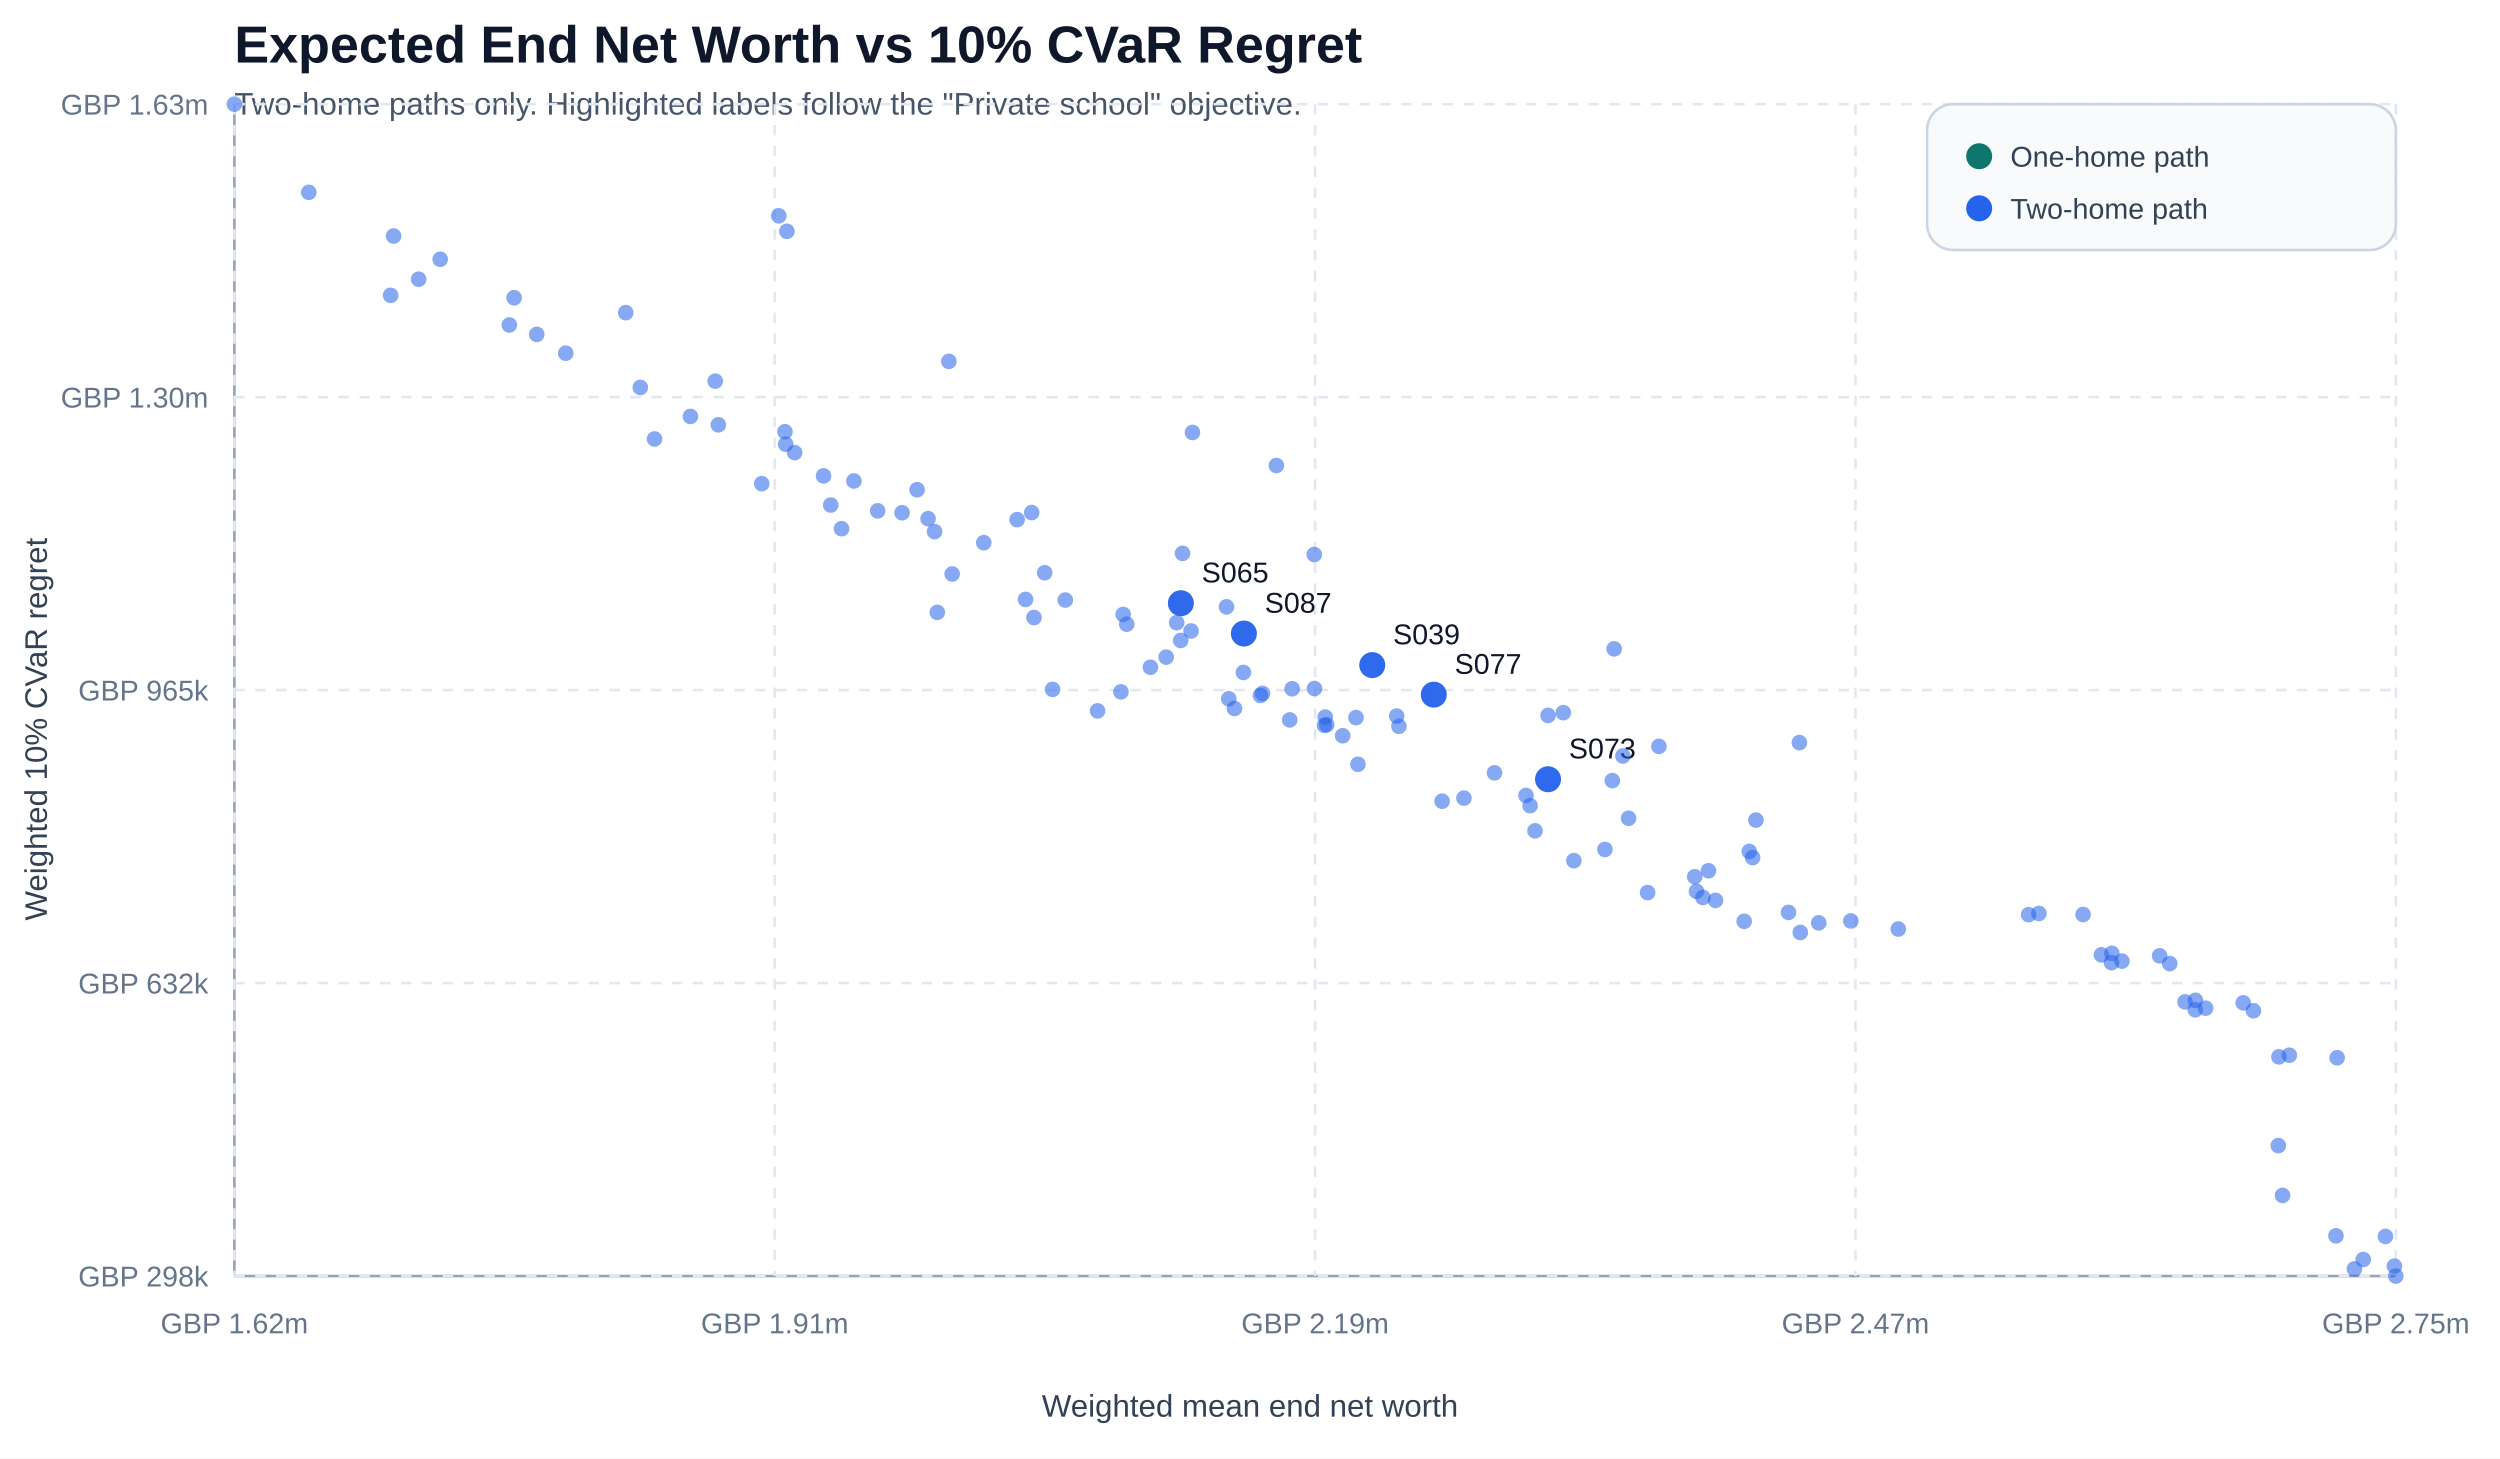
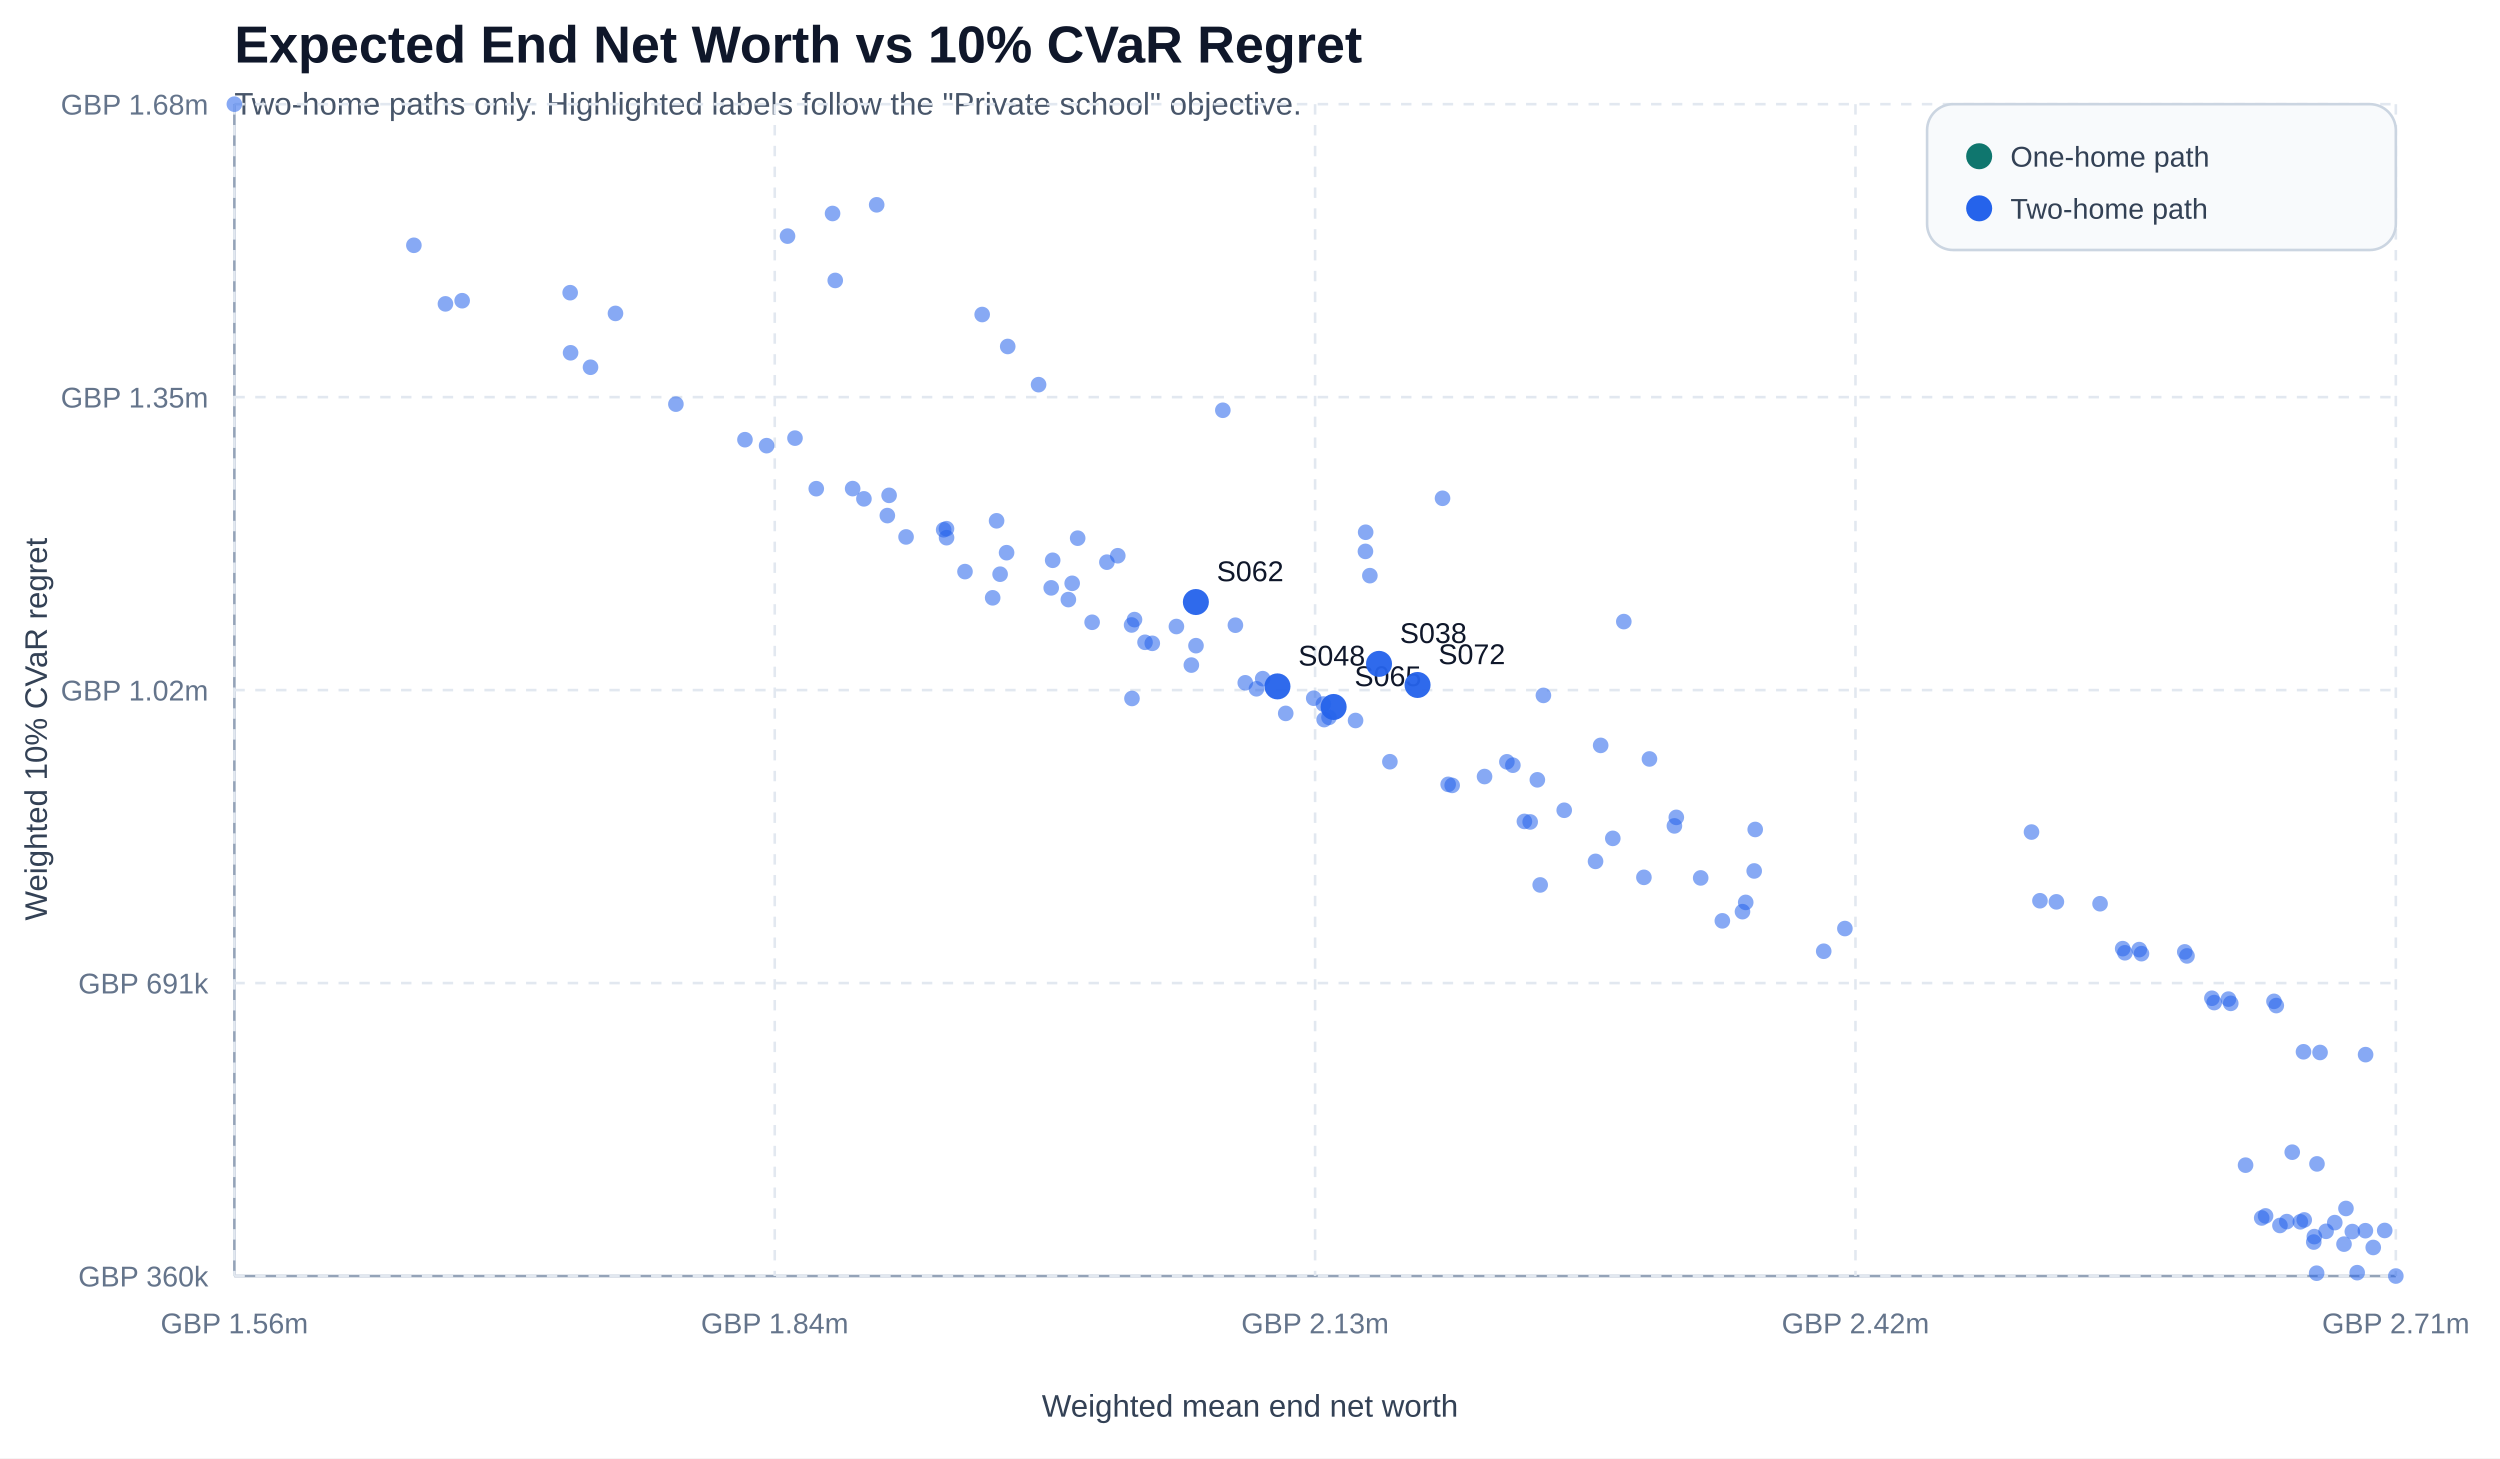
<svg xmlns="http://www.w3.org/2000/svg" width="960" height="560" viewBox="0 0 960 560">
  <rect width="960" height="560" fill="#ffffff" />
  <text x="90" y="24" font-size="20" font-family="Arial, sans-serif" font-weight="700" fill="#0f172a">Expected End Net Worth vs 10% CVaR Regret</text>
  <text x="90" y="44" font-size="12" font-family="Arial, sans-serif" fill="#475569">Two-home paths only. Highlighted labels follow the "Private school" objective.</text>
  <line x1="90" y1="490" x2="920" y2="490" stroke="#94a3b8" />
  <line x1="90" y1="40" x2="90" y2="490" stroke="#94a3b8" />
  <line x1="90" y1="40" x2="90" y2="490" stroke="#e2e8f0" stroke-dasharray="4 4" />
  <line x1="90" y1="490" x2="920" y2="490" stroke="#e2e8f0" stroke-dasharray="4 4" />
-   <text x="90" y="512" text-anchor="middle" font-size="11" font-family="Arial, sans-serif" fill="#64748b">GBP 1.62m</text>
-   <text x="80" y="494" text-anchor="end" font-size="11" font-family="Arial, sans-serif" fill="#64748b">GBP 298k</text>
+   <text x="90" y="512" text-anchor="middle" font-size="11" font-family="Arial, sans-serif" fill="#64748b">GBP 1.56m</text>
+   <text x="80" y="494" text-anchor="end" font-size="11" font-family="Arial, sans-serif" fill="#64748b">GBP 360k</text>
  <line x1="297.5" y1="40" x2="297.5" y2="490" stroke="#e2e8f0" stroke-dasharray="4 4" />
  <line x1="90" y1="377.5" x2="920" y2="377.5" stroke="#e2e8f0" stroke-dasharray="4 4" />
-   <text x="297.5" y="512" text-anchor="middle" font-size="11" font-family="Arial, sans-serif" fill="#64748b">GBP 1.91m</text>
-   <text x="80" y="381.5" text-anchor="end" font-size="11" font-family="Arial, sans-serif" fill="#64748b">GBP 632k</text>
+   <text x="297.5" y="512" text-anchor="middle" font-size="11" font-family="Arial, sans-serif" fill="#64748b">GBP 1.84m</text>
+   <text x="80" y="381.5" text-anchor="end" font-size="11" font-family="Arial, sans-serif" fill="#64748b">GBP 691k</text>
  <line x1="505" y1="40" x2="505" y2="490" stroke="#e2e8f0" stroke-dasharray="4 4" />
  <line x1="90" y1="265" x2="920" y2="265" stroke="#e2e8f0" stroke-dasharray="4 4" />
-   <text x="505" y="512" text-anchor="middle" font-size="11" font-family="Arial, sans-serif" fill="#64748b">GBP 2.19m</text>
-   <text x="80" y="269" text-anchor="end" font-size="11" font-family="Arial, sans-serif" fill="#64748b">GBP 965k</text>
+   <text x="505" y="512" text-anchor="middle" font-size="11" font-family="Arial, sans-serif" fill="#64748b">GBP 2.13m</text>
+   <text x="80" y="269" text-anchor="end" font-size="11" font-family="Arial, sans-serif" fill="#64748b">GBP 1.02m</text>
  <line x1="712.5" y1="40" x2="712.5" y2="490" stroke="#e2e8f0" stroke-dasharray="4 4" />
  <line x1="90" y1="152.5" x2="920" y2="152.5" stroke="#e2e8f0" stroke-dasharray="4 4" />
-   <text x="712.5" y="512" text-anchor="middle" font-size="11" font-family="Arial, sans-serif" fill="#64748b">GBP 2.47m</text>
-   <text x="80" y="156.5" text-anchor="end" font-size="11" font-family="Arial, sans-serif" fill="#64748b">GBP 1.30m</text>
+   <text x="712.5" y="512" text-anchor="middle" font-size="11" font-family="Arial, sans-serif" fill="#64748b">GBP 2.42m</text>
+   <text x="80" y="156.5" text-anchor="end" font-size="11" font-family="Arial, sans-serif" fill="#64748b">GBP 1.35m</text>
  <line x1="920" y1="40" x2="920" y2="490" stroke="#e2e8f0" stroke-dasharray="4 4" />
  <line x1="90" y1="40" x2="920" y2="40" stroke="#e2e8f0" stroke-dasharray="4 4" />
-   <text x="920" y="512" text-anchor="middle" font-size="11" font-family="Arial, sans-serif" fill="#64748b">GBP 2.75m</text>
-   <text x="80" y="44" text-anchor="end" font-size="11" font-family="Arial, sans-serif" fill="#64748b">GBP 1.63m</text>
+   <text x="920" y="512" text-anchor="middle" font-size="11" font-family="Arial, sans-serif" fill="#64748b">GBP 2.71m</text>
+   <text x="80" y="44" text-anchor="end" font-size="11" font-family="Arial, sans-serif" fill="#64748b">GBP 1.68m</text>
  <polyline points="920,490" fill="none" stroke="#0f766e" stroke-width="2.5" />
-   <circle cx="604.365" cy="330.486" r="3" fill="#2563eb" opacity="0.55" />
-   <circle cx="521.448" cy="293.479" r="3" fill="#2563eb" opacity="0.55" />
-   <circle cx="553.772" cy="307.658" r="3" fill="#2563eb" opacity="0.55" />
-   <circle cx="474.043" cy="272.061" r="3" fill="#2563eb" opacity="0.55" />
-   <circle cx="471.839" cy="268.334" r="3" fill="#2563eb" opacity="0.55" />
-   <circle cx="441.756" cy="256.234" r="3" fill="#2563eb" opacity="0.55" />
-   <circle cx="397.058" cy="237.127" r="3" fill="#2563eb" opacity="0.55" />
-   <circle cx="632.675" cy="342.753" r="3" fill="#2563eb" opacity="0.55" />
-   <circle cx="550.579" cy="266.746" r="5" fill="#2563eb" opacity="0.95" />
-   <text x="558.579" y="258.746" font-size="11" font-family="Arial, sans-serif" fill="#0f172a">S077</text>
-   <circle cx="562.148" cy="306.469" r="3" fill="#2563eb" opacity="0.55" />
-   <circle cx="526.948" cy="255.401" r="5" fill="#2563eb" opacity="0.95" />
-   <text x="534.948" y="247.401" font-size="11" font-family="Arial, sans-serif" fill="#0f172a">S039</text>
-   <circle cx="365.635" cy="220.396" r="3" fill="#2563eb" opacity="0.55" />
-   <circle cx="393.81" cy="230.185" r="3" fill="#2563eb" opacity="0.55" />
-   <circle cx="477.469" cy="258.229" r="3" fill="#2563eb" opacity="0.55" />
-   <circle cx="323.146" cy="203.022" r="3" fill="#2563eb" opacity="0.55" />
-   <circle cx="509.466" cy="278.325" r="3" fill="#2563eb" opacity="0.55" />
-   <circle cx="484.006" cy="267.049" r="3" fill="#2563eb" opacity="0.55" />
-   <circle cx="669.764" cy="353.785" r="3" fill="#2563eb" opacity="0.55" />
-   <circle cx="430.434" cy="265.676" r="3" fill="#2563eb" opacity="0.55" />
-   <circle cx="594.448" cy="299.229" r="5" fill="#2563eb" opacity="0.95" />
-   <text x="602.448" y="291.229" font-size="11" font-family="Arial, sans-serif" fill="#0f172a">S073</text>
-   <circle cx="401.15" cy="219.935" r="3" fill="#2563eb" opacity="0.55" />
-   <circle cx="589.446" cy="319.05" r="3" fill="#2563eb" opacity="0.55" />
-   <circle cx="587.555" cy="309.378" r="3" fill="#2563eb" opacity="0.55" />
-   <circle cx="453.391" cy="245.94" r="3" fill="#2563eb" opacity="0.55" />
-   <circle cx="650.77" cy="336.679" r="3" fill="#2563eb" opacity="0.55" />
-   <circle cx="292.507" cy="185.731" r="3" fill="#2563eb" opacity="0.55" />
-   <circle cx="319.003" cy="193.934" r="3" fill="#2563eb" opacity="0.55" />
-   <circle cx="616.291" cy="326.19" r="3" fill="#2563eb" opacity="0.55" />
-   <circle cx="477.656" cy="243.285" r="5" fill="#2563eb" opacity="0.95" />
-   <text x="485.656" y="235.285" font-size="11" font-family="Arial, sans-serif" fill="#0f172a">S087</text>
-   <circle cx="346.4" cy="196.894" r="3" fill="#2563eb" opacity="0.55" />
-   <circle cx="432.659" cy="239.692" r="3" fill="#2563eb" opacity="0.55" />
-   <circle cx="658.76" cy="345.743" r="3" fill="#2563eb" opacity="0.55" />
-   <circle cx="515.586" cy="282.525" r="3" fill="#2563eb" opacity="0.55" />
-   <circle cx="377.769" cy="208.386" r="3" fill="#2563eb" opacity="0.55" />
-   <circle cx="520.701" cy="275.562" r="3" fill="#2563eb" opacity="0.55" />
-   <circle cx="251.336" cy="168.563" r="3" fill="#2563eb" opacity="0.55" />
-   <circle cx="409.07" cy="230.417" r="3" fill="#2563eb" opacity="0.55" />
-   <circle cx="327.913" cy="184.691" r="3" fill="#2563eb" opacity="0.55" />
-   <circle cx="496.198" cy="264.482" r="3" fill="#2563eb" opacity="0.55" />
-   <circle cx="495.258" cy="276.447" r="3" fill="#2563eb" opacity="0.55" />
-   <circle cx="625.37" cy="314.218" r="3" fill="#2563eb" opacity="0.55" />
-   <circle cx="619.132" cy="299.748" r="3" fill="#2563eb" opacity="0.55" />
-   <circle cx="431.303" cy="235.953" r="3" fill="#2563eb" opacity="0.55" />
-   <circle cx="674.277" cy="314.908" r="3" fill="#2563eb" opacity="0.55" />
-   <circle cx="275.844" cy="163.12" r="3" fill="#2563eb" opacity="0.55" />
-   <circle cx="265.124" cy="159.904" r="3" fill="#2563eb" opacity="0.55" />
-   <circle cx="316.237" cy="182.732" r="3" fill="#2563eb" opacity="0.55" />
+   <circle cx="493.717" cy="273.945" r="3" fill="#2563eb" opacity="0.55" />
+   <circle cx="557.631" cy="301.589" r="3" fill="#2563eb" opacity="0.55" />
+   <circle cx="533.716" cy="292.503" r="3" fill="#2563eb" opacity="0.55" />
+   <circle cx="612.689" cy="330.769" r="3" fill="#2563eb" opacity="0.55" />
+   <circle cx="457.478" cy="255.394" r="3" fill="#2563eb" opacity="0.55" />
+   <circle cx="508.472" cy="276.328" r="3" fill="#2563eb" opacity="0.55" />
+   <circle cx="419.376" cy="238.952" r="3" fill="#2563eb" opacity="0.55" />
+   <circle cx="482.479" cy="264.497" r="3" fill="#2563eb" opacity="0.55" />
+   <circle cx="585.369" cy="315.423" r="3" fill="#2563eb" opacity="0.55" />
+   <circle cx="556.097" cy="301.193" r="3" fill="#2563eb" opacity="0.55" />
+   <circle cx="631.26" cy="336.9" r="3" fill="#2563eb" opacity="0.55" />
+   <circle cx="478.181" cy="262.193" r="3" fill="#2563eb" opacity="0.55" />
+   <circle cx="484.873" cy="260.603" r="3" fill="#2563eb" opacity="0.55" />
+   <circle cx="459.26" cy="247.938" r="3" fill="#2563eb" opacity="0.55" />
+   <circle cx="384.042" cy="220.492" r="3" fill="#2563eb" opacity="0.55" />
+   <circle cx="434.678" cy="268.211" r="3" fill="#2563eb" opacity="0.55" />
+   <circle cx="434.533" cy="239.992" r="3" fill="#2563eb" opacity="0.55" />
+   <circle cx="403.663" cy="225.741" r="3" fill="#2563eb" opacity="0.55" />
+   <circle cx="411.717" cy="223.992" r="3" fill="#2563eb" opacity="0.55" />
+   <circle cx="512.112" cy="271.475" r="5" fill="#2563eb" opacity="0.95" />
+   <text x="520.112" y="263.475" font-size="11" font-family="Arial, sans-serif" fill="#0f172a">S065</text>
+   <circle cx="544.341" cy="263.031" r="5" fill="#2563eb" opacity="0.95" />
+   <text x="552.341" y="255.031" font-size="11" font-family="Arial, sans-serif" fill="#0f172a">S072</text>
+   <circle cx="674.003" cy="318.517" r="3" fill="#2563eb" opacity="0.55" />
+   <circle cx="669.115" cy="350.075" r="3" fill="#2563eb" opacity="0.55" />
+   <circle cx="410.253" cy="230.236" r="3" fill="#2563eb" opacity="0.55" />
+   <circle cx="529.544" cy="254.924" r="5" fill="#2563eb" opacity="0.95" />
+   <text x="537.544" y="246.924" font-size="11" font-family="Arial, sans-serif" fill="#0f172a">S038</text>
+   <circle cx="670.354" cy="346.525" r="3" fill="#2563eb" opacity="0.55" />
+   <circle cx="435.649" cy="237.925" r="3" fill="#2563eb" opacity="0.55" />
+   <circle cx="347.928" cy="206.179" r="3" fill="#2563eb" opacity="0.55" />
+   <circle cx="590.342" cy="299.453" r="3" fill="#2563eb" opacity="0.55" />
+   <circle cx="386.528" cy="212.234" r="3" fill="#2563eb" opacity="0.55" />
+   <circle cx="362.366" cy="203.434" r="3" fill="#2563eb" opacity="0.55" />
+   <circle cx="673.612" cy="334.446" r="3" fill="#2563eb" opacity="0.55" />
+   <circle cx="600.66" cy="311.142" r="3" fill="#2563eb" opacity="0.55" />
+   <circle cx="510.33" cy="275.467" r="3" fill="#2563eb" opacity="0.55" />
+   <circle cx="490.544" cy="263.578" r="5" fill="#2563eb" opacity="0.95" />
+   <text x="498.544" y="255.578" font-size="11" font-family="Arial, sans-serif" fill="#0f172a">S048</text>
  <circle cx="920" cy="490" r="3" fill="#2563eb" opacity="0.55" />
-   <circle cx="919.461" cy="486.204" r="3" fill="#2563eb" opacity="0.55" />
-   <circle cx="508.888" cy="275.334" r="3" fill="#2563eb" opacity="0.55" />
-   <circle cx="904.085" cy="487.254" r="3" fill="#2563eb" opacity="0.55" />
-   <circle cx="907.475" cy="483.654" r="3" fill="#2563eb" opacity="0.55" />
-   <circle cx="600.315" cy="273.662" r="3" fill="#2563eb" opacity="0.55" />
-   <circle cx="504.77" cy="264.394" r="3" fill="#2563eb" opacity="0.55" />
-   <circle cx="916.009" cy="474.79" r="3" fill="#2563eb" opacity="0.55" />
-   <circle cx="673.016" cy="329.31" r="3" fill="#2563eb" opacity="0.55" />
-   <circle cx="897.007" cy="474.557" r="3" fill="#2563eb" opacity="0.55" />
-   <circle cx="653.919" cy="344.624" r="3" fill="#2563eb" opacity="0.55" />
-   <circle cx="691.316" cy="358.066" r="3" fill="#2563eb" opacity="0.55" />
-   <circle cx="421.467" cy="272.98" r="3" fill="#2563eb" opacity="0.55" />
-   <circle cx="594.449" cy="274.738" r="3" fill="#2563eb" opacity="0.55" />
-   <circle cx="358.874" cy="204.127" r="3" fill="#2563eb" opacity="0.55" />
-   <circle cx="651.433" cy="342.252" r="3" fill="#2563eb" opacity="0.55" />
-   <circle cx="305.146" cy="173.811" r="3" fill="#2563eb" opacity="0.55" />
-   <circle cx="876.492" cy="459.04" r="3" fill="#2563eb" opacity="0.55" />
-   <circle cx="537.186" cy="278.897" r="3" fill="#2563eb" opacity="0.55" />
-   <circle cx="637.011" cy="286.599" r="3" fill="#2563eb" opacity="0.55" />
-   <circle cx="457.377" cy="242.304" r="3" fill="#2563eb" opacity="0.55" />
-   <circle cx="453.452" cy="231.638" r="5" fill="#2563eb" opacity="0.95" />
-   <text x="461.452" y="223.638" font-size="11" font-family="Arial, sans-serif" fill="#0f172a">S065</text>
-   <circle cx="470.982" cy="233.026" r="3" fill="#2563eb" opacity="0.55" />
-   <circle cx="874.873" cy="439.908" r="3" fill="#2563eb" opacity="0.55" />
-   <circle cx="359.923" cy="235.143" r="3" fill="#2563eb" opacity="0.55" />
-   <circle cx="356.386" cy="199.168" r="3" fill="#2563eb" opacity="0.55" />
-   <circle cx="656.057" cy="334.369" r="3" fill="#2563eb" opacity="0.55" />
-   <circle cx="686.791" cy="350.366" r="3" fill="#2563eb" opacity="0.55" />
-   <circle cx="337.025" cy="196.165" r="3" fill="#2563eb" opacity="0.55" />
-   <circle cx="573.89" cy="296.77" r="3" fill="#2563eb" opacity="0.55" />
-   <circle cx="897.461" cy="406.176" r="3" fill="#2563eb" opacity="0.55" />
-   <circle cx="698.405" cy="354.377" r="3" fill="#2563eb" opacity="0.55" />
-   <circle cx="879.098" cy="405.199" r="3" fill="#2563eb" opacity="0.55" />
-   <circle cx="875.098" cy="405.823" r="3" fill="#2563eb" opacity="0.55" />
-   <circle cx="865.321" cy="388.115" r="3" fill="#2563eb" opacity="0.55" />
-   <circle cx="206.113" cy="128.41" r="3" fill="#2563eb" opacity="0.55" />
-   <circle cx="710.722" cy="353.643" r="3" fill="#2563eb" opacity="0.55" />
-   <circle cx="861.403" cy="385.096" r="3" fill="#2563eb" opacity="0.55" />
-   <circle cx="846.958" cy="387.146" r="3" fill="#2563eb" opacity="0.55" />
-   <circle cx="842.958" cy="387.756" r="3" fill="#2563eb" opacity="0.55" />
-   <circle cx="623.19" cy="290.295" r="3" fill="#2563eb" opacity="0.55" />
-   <circle cx="195.577" cy="124.79" r="3" fill="#2563eb" opacity="0.55" />
-   <circle cx="843.04" cy="384.132" r="3" fill="#2563eb" opacity="0.55" />
-   <circle cx="839.041" cy="384.734" r="3" fill="#2563eb" opacity="0.55" />
-   <circle cx="504.675" cy="212.942" r="3" fill="#2563eb" opacity="0.55" />
-   <circle cx="728.941" cy="356.744" r="3" fill="#2563eb" opacity="0.55" />
-   <circle cx="245.878" cy="148.771" r="3" fill="#2563eb" opacity="0.55" />
-   <circle cx="671.723" cy="326.951" r="3" fill="#2563eb" opacity="0.55" />
-   <circle cx="833.182" cy="370.02" r="3" fill="#2563eb" opacity="0.55" />
-   <circle cx="829.302" cy="367.037" r="3" fill="#2563eb" opacity="0.55" />
-   <circle cx="814.819" cy="369.06" r="3" fill="#2563eb" opacity="0.55" />
-   <circle cx="810.819" cy="369.645" r="3" fill="#2563eb" opacity="0.55" />
-   <circle cx="810.946" cy="366.087" r="3" fill="#2563eb" opacity="0.55" />
-   <circle cx="806.947" cy="366.659" r="3" fill="#2563eb" opacity="0.55" />
-   <circle cx="447.814" cy="252.333" r="3" fill="#2563eb" opacity="0.55" />
-   <circle cx="396.161" cy="196.822" r="3" fill="#2563eb" opacity="0.55" />
-   <circle cx="585.979" cy="305.444" r="3" fill="#2563eb" opacity="0.55" />
-   <circle cx="799.91" cy="351.174" r="3" fill="#2563eb" opacity="0.55" />
-   <circle cx="782.938" cy="350.767" r="3" fill="#2563eb" opacity="0.55" />
-   <circle cx="778.981" cy="351.226" r="3" fill="#2563eb" opacity="0.55" />
-   <circle cx="404.186" cy="264.721" r="3" fill="#2563eb" opacity="0.55" />
-   <circle cx="454.087" cy="212.49" r="3" fill="#2563eb" opacity="0.55" />
-   <circle cx="508.59" cy="278.533" r="3" fill="#2563eb" opacity="0.55" />
-   <circle cx="690.962" cy="285.172" r="3" fill="#2563eb" opacity="0.55" />
-   <circle cx="364.355" cy="138.77" r="3" fill="#2563eb" opacity="0.55" />
-   <circle cx="149.999" cy="113.413" r="3" fill="#2563eb" opacity="0.55" />
-   <circle cx="160.76" cy="107.219" r="3" fill="#2563eb" opacity="0.55" />
-   <circle cx="274.647" cy="146.357" r="3" fill="#2563eb" opacity="0.55" />
-   <circle cx="619.824" cy="249.163" r="3" fill="#2563eb" opacity="0.55" />
-   <circle cx="536.327" cy="274.966" r="3" fill="#2563eb" opacity="0.55" />
-   <circle cx="217.243" cy="135.632" r="3" fill="#2563eb" opacity="0.55" />
-   <circle cx="484.812" cy="266.271" r="3" fill="#2563eb" opacity="0.55" />
-   <circle cx="451.85" cy="239.107" r="3" fill="#2563eb" opacity="0.55" />
-   <circle cx="197.426" cy="114.334" r="3" fill="#2563eb" opacity="0.55" />
-   <circle cx="490.134" cy="178.758" r="3" fill="#2563eb" opacity="0.55" />
-   <circle cx="390.568" cy="199.534" r="3" fill="#2563eb" opacity="0.55" />
-   <circle cx="457.907" cy="166.064" r="3" fill="#2563eb" opacity="0.55" />
-   <circle cx="352.168" cy="188.063" r="3" fill="#2563eb" opacity="0.55" />
-   <circle cx="301.695" cy="170.574" r="3" fill="#2563eb" opacity="0.55" />
-   <circle cx="301.428" cy="165.777" r="3" fill="#2563eb" opacity="0.55" />
-   <circle cx="240.284" cy="120.055" r="3" fill="#2563eb" opacity="0.55" />
-   <circle cx="302.169" cy="88.822" r="3" fill="#2563eb" opacity="0.55" />
-   <circle cx="299.055" cy="82.87" r="3" fill="#2563eb" opacity="0.55" />
-   <circle cx="169.039" cy="99.564" r="3" fill="#2563eb" opacity="0.55" />
-   <circle cx="151.144" cy="90.644" r="3" fill="#2563eb" opacity="0.55" />
-   <circle cx="118.578" cy="73.865" r="3" fill="#2563eb" opacity="0.55" />
+   <circle cx="643.702" cy="313.869" r="3" fill="#2563eb" opacity="0.55" />
+   <circle cx="619.316" cy="321.934" r="3" fill="#2563eb" opacity="0.55" />
+   <circle cx="633.39" cy="291.439" r="3" fill="#2563eb" opacity="0.55" />
+   <circle cx="905.157" cy="488.707" r="3" fill="#2563eb" opacity="0.55" />
+   <circle cx="889.585" cy="488.911" r="3" fill="#2563eb" opacity="0.55" />
+   <circle cx="911.323" cy="479.029" r="3" fill="#2563eb" opacity="0.55" />
+   <circle cx="592.669" cy="267.031" r="3" fill="#2563eb" opacity="0.55" />
+   <circle cx="915.726" cy="472.498" r="3" fill="#2563eb" opacity="0.55" />
+   <circle cx="900.102" cy="477.745" r="3" fill="#2563eb" opacity="0.55" />
+   <circle cx="653.063" cy="337.12" r="3" fill="#2563eb" opacity="0.55" />
+   <circle cx="908.31" cy="472.588" r="3" fill="#2563eb" opacity="0.55" />
+   <circle cx="341.414" cy="190.217" r="3" fill="#2563eb" opacity="0.55" />
+   <circle cx="903.296" cy="472.923" r="3" fill="#2563eb" opacity="0.55" />
+   <circle cx="888.483" cy="476.95" r="3" fill="#2563eb" opacity="0.55" />
+   <circle cx="888.708" cy="474.862" r="3" fill="#2563eb" opacity="0.55" />
+   <circle cx="893.218" cy="472.823" r="3" fill="#2563eb" opacity="0.55" />
+   <circle cx="896.552" cy="469.487" r="3" fill="#2563eb" opacity="0.55" />
+   <circle cx="661.381" cy="353.604" r="3" fill="#2563eb" opacity="0.55" />
+   <circle cx="900.847" cy="464.052" r="3" fill="#2563eb" opacity="0.55" />
+   <circle cx="883.337" cy="469.174" r="3" fill="#2563eb" opacity="0.55" />
+   <circle cx="884.823" cy="468.455" r="3" fill="#2563eb" opacity="0.55" />
+   <circle cx="875.502" cy="470.578" r="3" fill="#2563eb" opacity="0.55" />
+   <circle cx="878.121" cy="469.099" r="3" fill="#2563eb" opacity="0.55" />
+   <circle cx="868.495" cy="467.7" r="3" fill="#2563eb" opacity="0.55" />
+   <circle cx="869.981" cy="466.911" r="3" fill="#2563eb" opacity="0.55" />
+   <circle cx="520.535" cy="276.67" r="3" fill="#2563eb" opacity="0.55" />
+   <circle cx="363.472" cy="206.47" r="3" fill="#2563eb" opacity="0.55" />
+   <circle cx="889.721" cy="446.936" r="3" fill="#2563eb" opacity="0.55" />
+   <circle cx="327.414" cy="187.624" r="3" fill="#2563eb" opacity="0.55" />
+   <circle cx="880.215" cy="442.439" r="3" fill="#2563eb" opacity="0.55" />
+   <circle cx="862.295" cy="447.421" r="3" fill="#2563eb" opacity="0.55" />
+   <circle cx="331.747" cy="191.557" r="3" fill="#2563eb" opacity="0.55" />
+   <circle cx="708.436" cy="356.563" r="3" fill="#2563eb" opacity="0.55" />
+   <circle cx="313.443" cy="187.657" r="3" fill="#2563eb" opacity="0.55" />
+   <circle cx="700.307" cy="365.276" r="3" fill="#2563eb" opacity="0.55" />
+   <circle cx="363.457" cy="203.016" r="3" fill="#2563eb" opacity="0.55" />
+   <circle cx="504.47" cy="268.114" r="3" fill="#2563eb" opacity="0.55" />
+   <circle cx="294.376" cy="171.132" r="3" fill="#2563eb" opacity="0.55" />
+   <circle cx="340.739" cy="197.985" r="3" fill="#2563eb" opacity="0.55" />
+   <circle cx="908.385" cy="404.979" r="3" fill="#2563eb" opacity="0.55" />
+   <circle cx="580.941" cy="293.838" r="3" fill="#2563eb" opacity="0.55" />
+   <circle cx="286.063" cy="168.843" r="3" fill="#2563eb" opacity="0.55" />
+   <circle cx="890.901" cy="404.152" r="3" fill="#2563eb" opacity="0.55" />
+   <circle cx="884.542" cy="403.883" r="3" fill="#2563eb" opacity="0.55" />
+   <circle cx="474.395" cy="240.079" r="3" fill="#2563eb" opacity="0.55" />
+   <circle cx="526.029" cy="221.05" r="3" fill="#2563eb" opacity="0.55" />
+   <circle cx="587.589" cy="315.622" r="3" fill="#2563eb" opacity="0.55" />
+   <circle cx="874.096" cy="386.141" r="3" fill="#2563eb" opacity="0.55" />
+   <circle cx="873.208" cy="384.522" r="3" fill="#2563eb" opacity="0.55" />
+   <circle cx="570.063" cy="298.193" r="3" fill="#2563eb" opacity="0.55" />
+   <circle cx="856.613" cy="385.295" r="3" fill="#2563eb" opacity="0.55" />
+   <circle cx="855.724" cy="383.66" r="3" fill="#2563eb" opacity="0.55" />
+   <circle cx="850.253" cy="384.991" r="3" fill="#2563eb" opacity="0.55" />
+   <circle cx="849.365" cy="383.33" r="3" fill="#2563eb" opacity="0.55" />
+   <circle cx="442.474" cy="247.04" r="3" fill="#2563eb" opacity="0.55" />
+   <circle cx="578.639" cy="292.537" r="3" fill="#2563eb" opacity="0.55" />
+   <circle cx="439.691" cy="246.642" r="3" fill="#2563eb" opacity="0.55" />
+   <circle cx="839.808" cy="367.071" r="3" fill="#2563eb" opacity="0.55" />
+   <circle cx="838.946" cy="365.526" r="3" fill="#2563eb" opacity="0.55" />
+   <circle cx="524.328" cy="211.734" r="3" fill="#2563eb" opacity="0.55" />
+   <circle cx="822.324" cy="366.205" r="3" fill="#2563eb" opacity="0.55" />
+   <circle cx="821.467" cy="364.645" r="3" fill="#2563eb" opacity="0.55" />
+   <circle cx="815.965" cy="365.867" r="3" fill="#2563eb" opacity="0.55" />
+   <circle cx="815.107" cy="364.276" r="3" fill="#2563eb" opacity="0.55" />
+   <circle cx="508.185" cy="270.337" r="3" fill="#2563eb" opacity="0.55" />
+   <circle cx="459.217" cy="231.179" r="5" fill="#2563eb" opacity="0.95" />
+   <text x="467.217" y="223.179" font-size="11" font-family="Arial, sans-serif" fill="#0f172a">S062</text>
+   <circle cx="806.424" cy="347.031" r="3" fill="#2563eb" opacity="0.55" />
+   <circle cx="259.543" cy="155.191" r="3" fill="#2563eb" opacity="0.55" />
+   <circle cx="789.652" cy="346.309" r="3" fill="#2563eb" opacity="0.55" />
+   <circle cx="783.34" cy="345.886" r="3" fill="#2563eb" opacity="0.55" />
+   <circle cx="614.653" cy="286.228" r="3" fill="#2563eb" opacity="0.55" />
+   <circle cx="413.825" cy="206.663" r="3" fill="#2563eb" opacity="0.55" />
+   <circle cx="219.102" cy="135.473" r="3" fill="#2563eb" opacity="0.55" />
+   <circle cx="780.097" cy="319.509" r="3" fill="#2563eb" opacity="0.55" />
+   <circle cx="524.41" cy="204.381" r="3" fill="#2563eb" opacity="0.55" />
+   <circle cx="398.813" cy="147.705" r="3" fill="#2563eb" opacity="0.55" />
+   <circle cx="591.434" cy="339.817" r="3" fill="#2563eb" opacity="0.55" />
+   <circle cx="642.974" cy="317.143" r="3" fill="#2563eb" opacity="0.55" />
+   <circle cx="370.556" cy="219.497" r="3" fill="#2563eb" opacity="0.55" />
+   <circle cx="404.228" cy="215.148" r="3" fill="#2563eb" opacity="0.55" />
+   <circle cx="425.044" cy="215.873" r="3" fill="#2563eb" opacity="0.55" />
+   <circle cx="386.965" cy="133.049" r="3" fill="#2563eb" opacity="0.55" />
+   <circle cx="320.733" cy="107.688" r="3" fill="#2563eb" opacity="0.55" />
+   <circle cx="226.759" cy="141.022" r="3" fill="#2563eb" opacity="0.55" />
+   <circle cx="623.542" cy="238.691" r="3" fill="#2563eb" opacity="0.55" />
+   <circle cx="177.465" cy="115.473" r="3" fill="#2563eb" opacity="0.55" />
+   <circle cx="451.741" cy="240.583" r="3" fill="#2563eb" opacity="0.55" />
+   <circle cx="377.153" cy="120.776" r="3" fill="#2563eb" opacity="0.55" />
+   <circle cx="553.932" cy="191.346" r="3" fill="#2563eb" opacity="0.55" />
+   <circle cx="302.411" cy="90.672" r="3" fill="#2563eb" opacity="0.55" />
+   <circle cx="429.226" cy="213.403" r="3" fill="#2563eb" opacity="0.55" />
+   <circle cx="381.186" cy="229.562" r="3" fill="#2563eb" opacity="0.55" />
+   <circle cx="382.688" cy="199.992" r="3" fill="#2563eb" opacity="0.55" />
+   <circle cx="469.567" cy="157.543" r="3" fill="#2563eb" opacity="0.55" />
+   <circle cx="305.275" cy="168.242" r="3" fill="#2563eb" opacity="0.55" />
+   <circle cx="236.344" cy="120.35" r="3" fill="#2563eb" opacity="0.55" />
+   <circle cx="336.645" cy="78.649" r="3" fill="#2563eb" opacity="0.55" />
+   <circle cx="319.702" cy="81.982" r="3" fill="#2563eb" opacity="0.55" />
+   <circle cx="218.944" cy="112.393" r="3" fill="#2563eb" opacity="0.55" />
+   <circle cx="171.049" cy="116.687" r="3" fill="#2563eb" opacity="0.55" />
+   <circle cx="158.93" cy="94.192" r="3" fill="#2563eb" opacity="0.55" />
  <circle cx="90" cy="40" r="3" fill="#2563eb" opacity="0.55" />
  <text x="480" y="544" text-anchor="middle" font-size="12" font-family="Arial, sans-serif" fill="#334155">Weighted mean end net worth</text>
  <text x="18" y="280" transform="rotate(-90 18 280)" text-anchor="middle" font-size="12" font-family="Arial, sans-serif" fill="#334155">Weighted 10% CVaR regret</text>
  <rect x="740" y="40" width="180" height="56" rx="10" fill="#f8fafc" stroke="#cbd5e1" />
  <circle cx="760" cy="60" r="5" fill="#0f766e" />
  <text x="772" y="64" font-size="11" font-family="Arial, sans-serif" fill="#334155">One-home path</text>
  <circle cx="760" cy="80" r="5" fill="#2563eb" />
  <text x="772" y="84" font-size="11" font-family="Arial, sans-serif" fill="#334155">Two-home path</text>
</svg>
